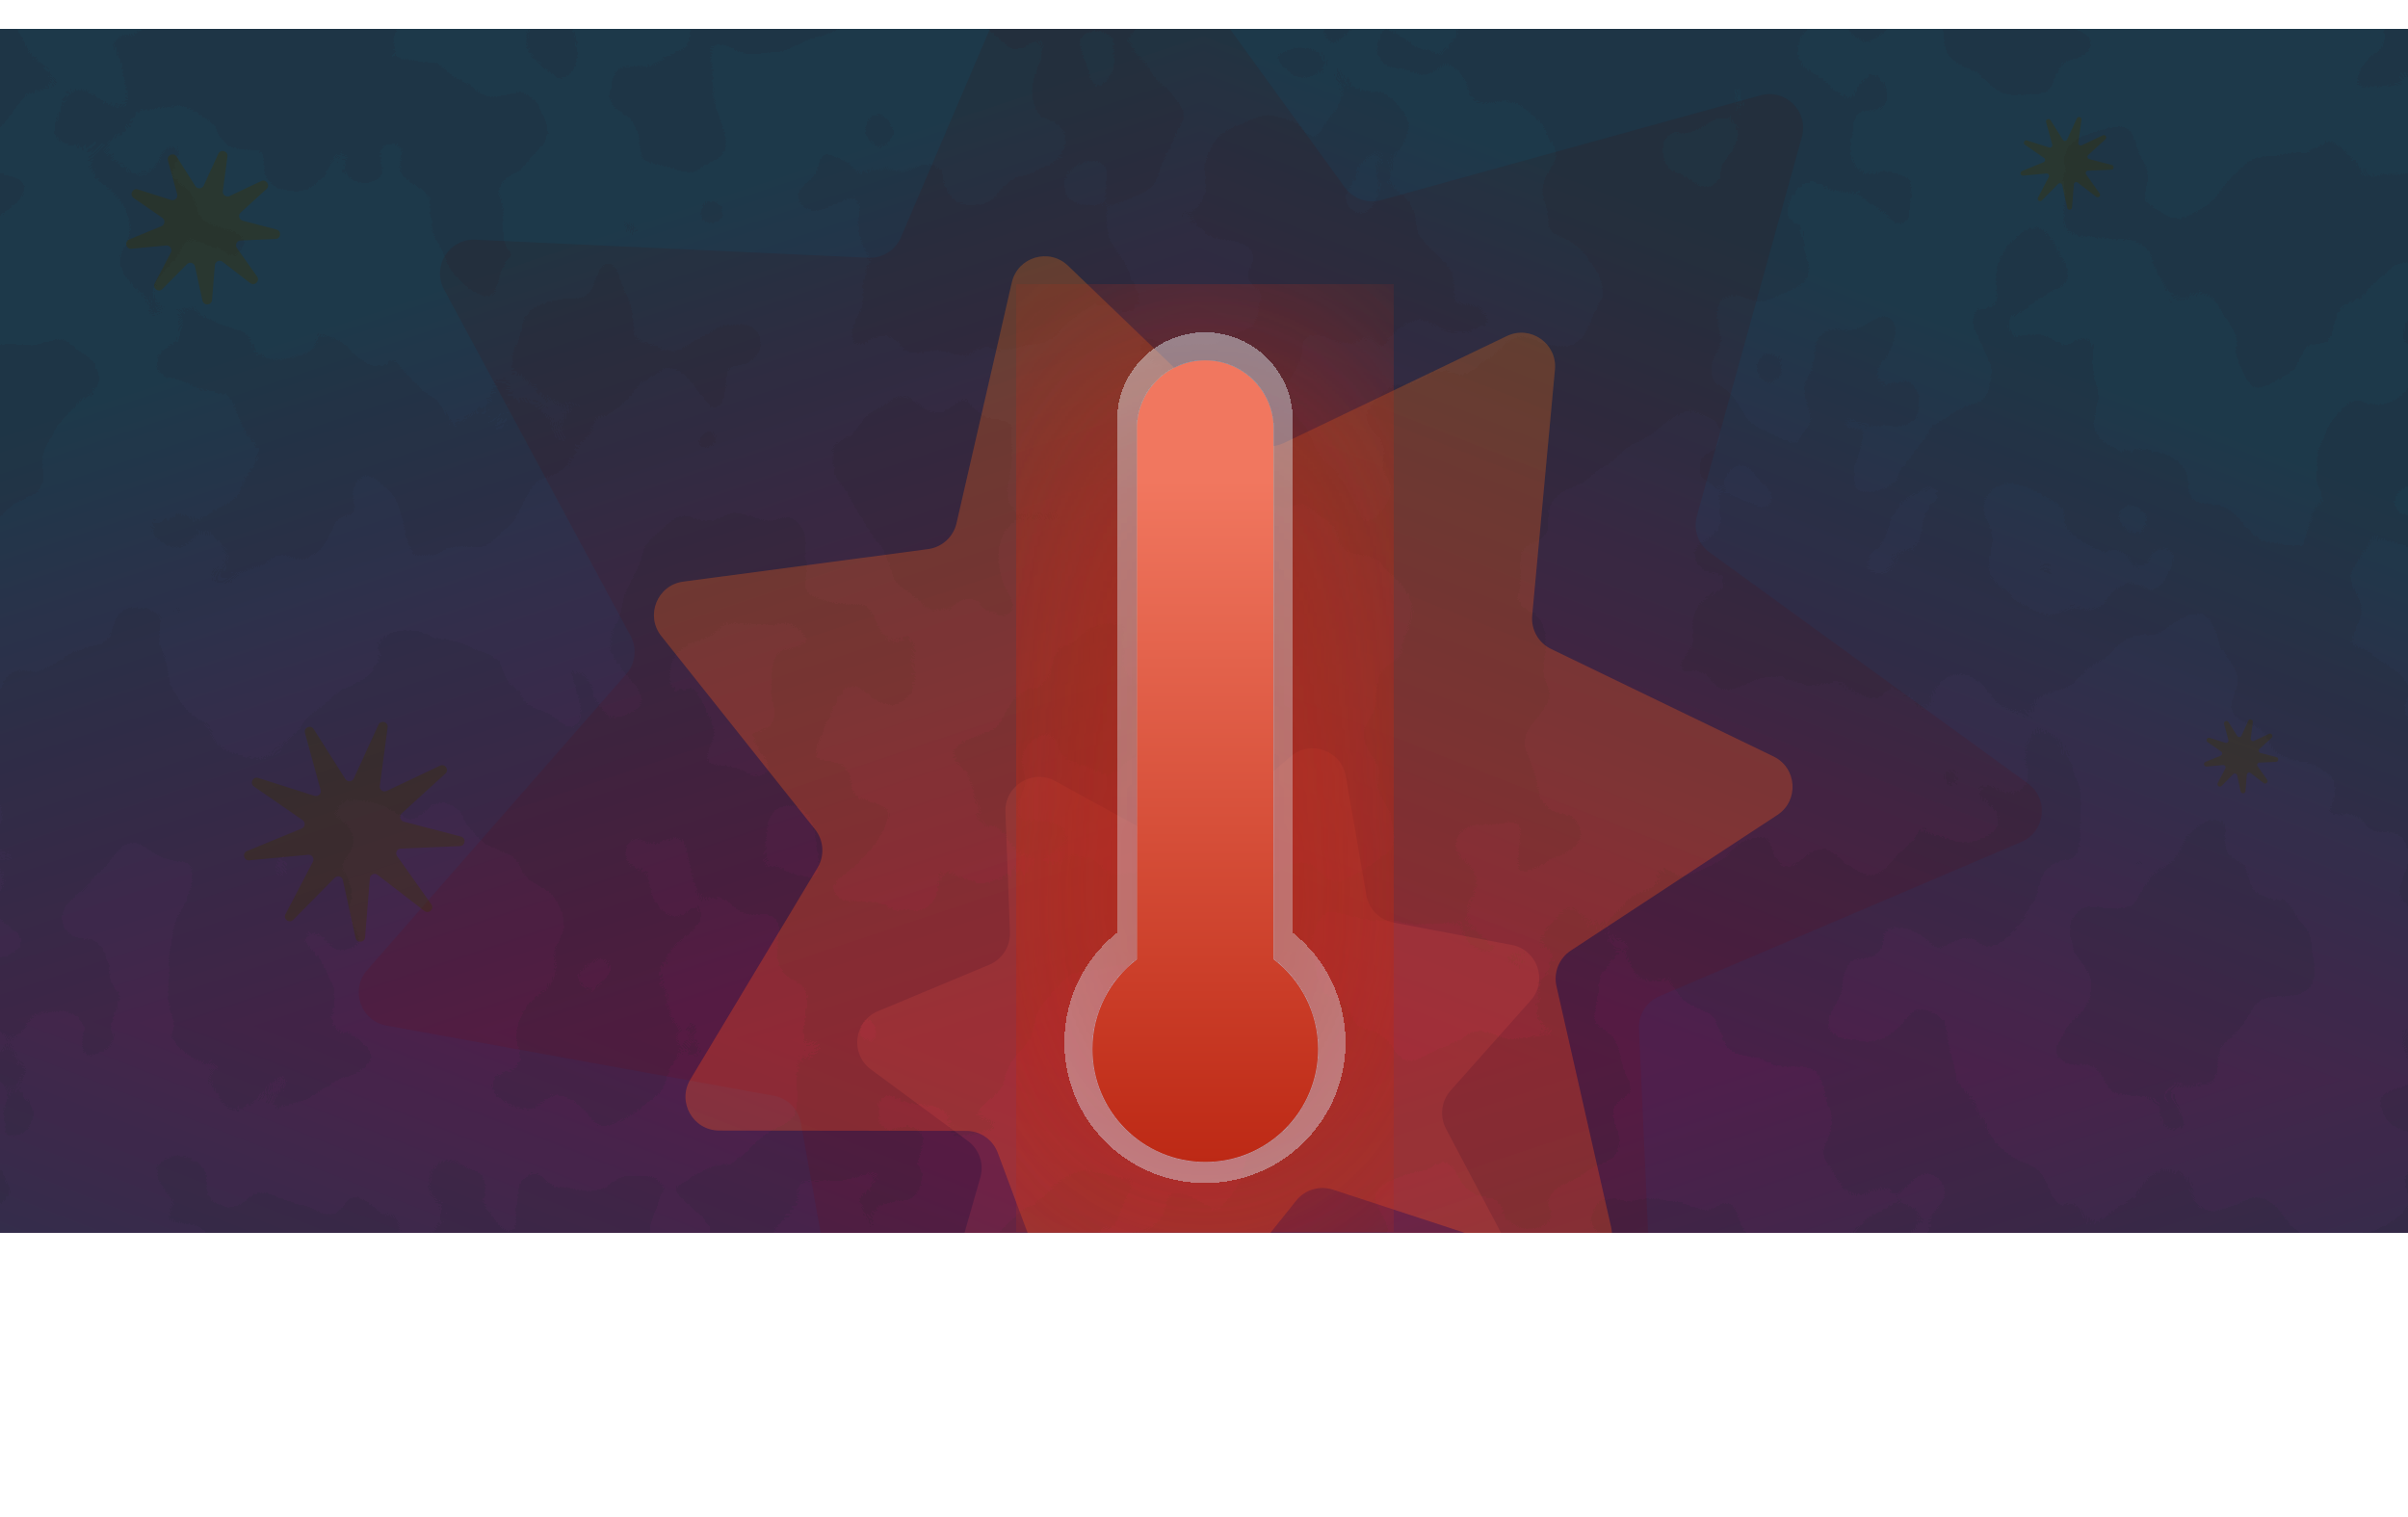
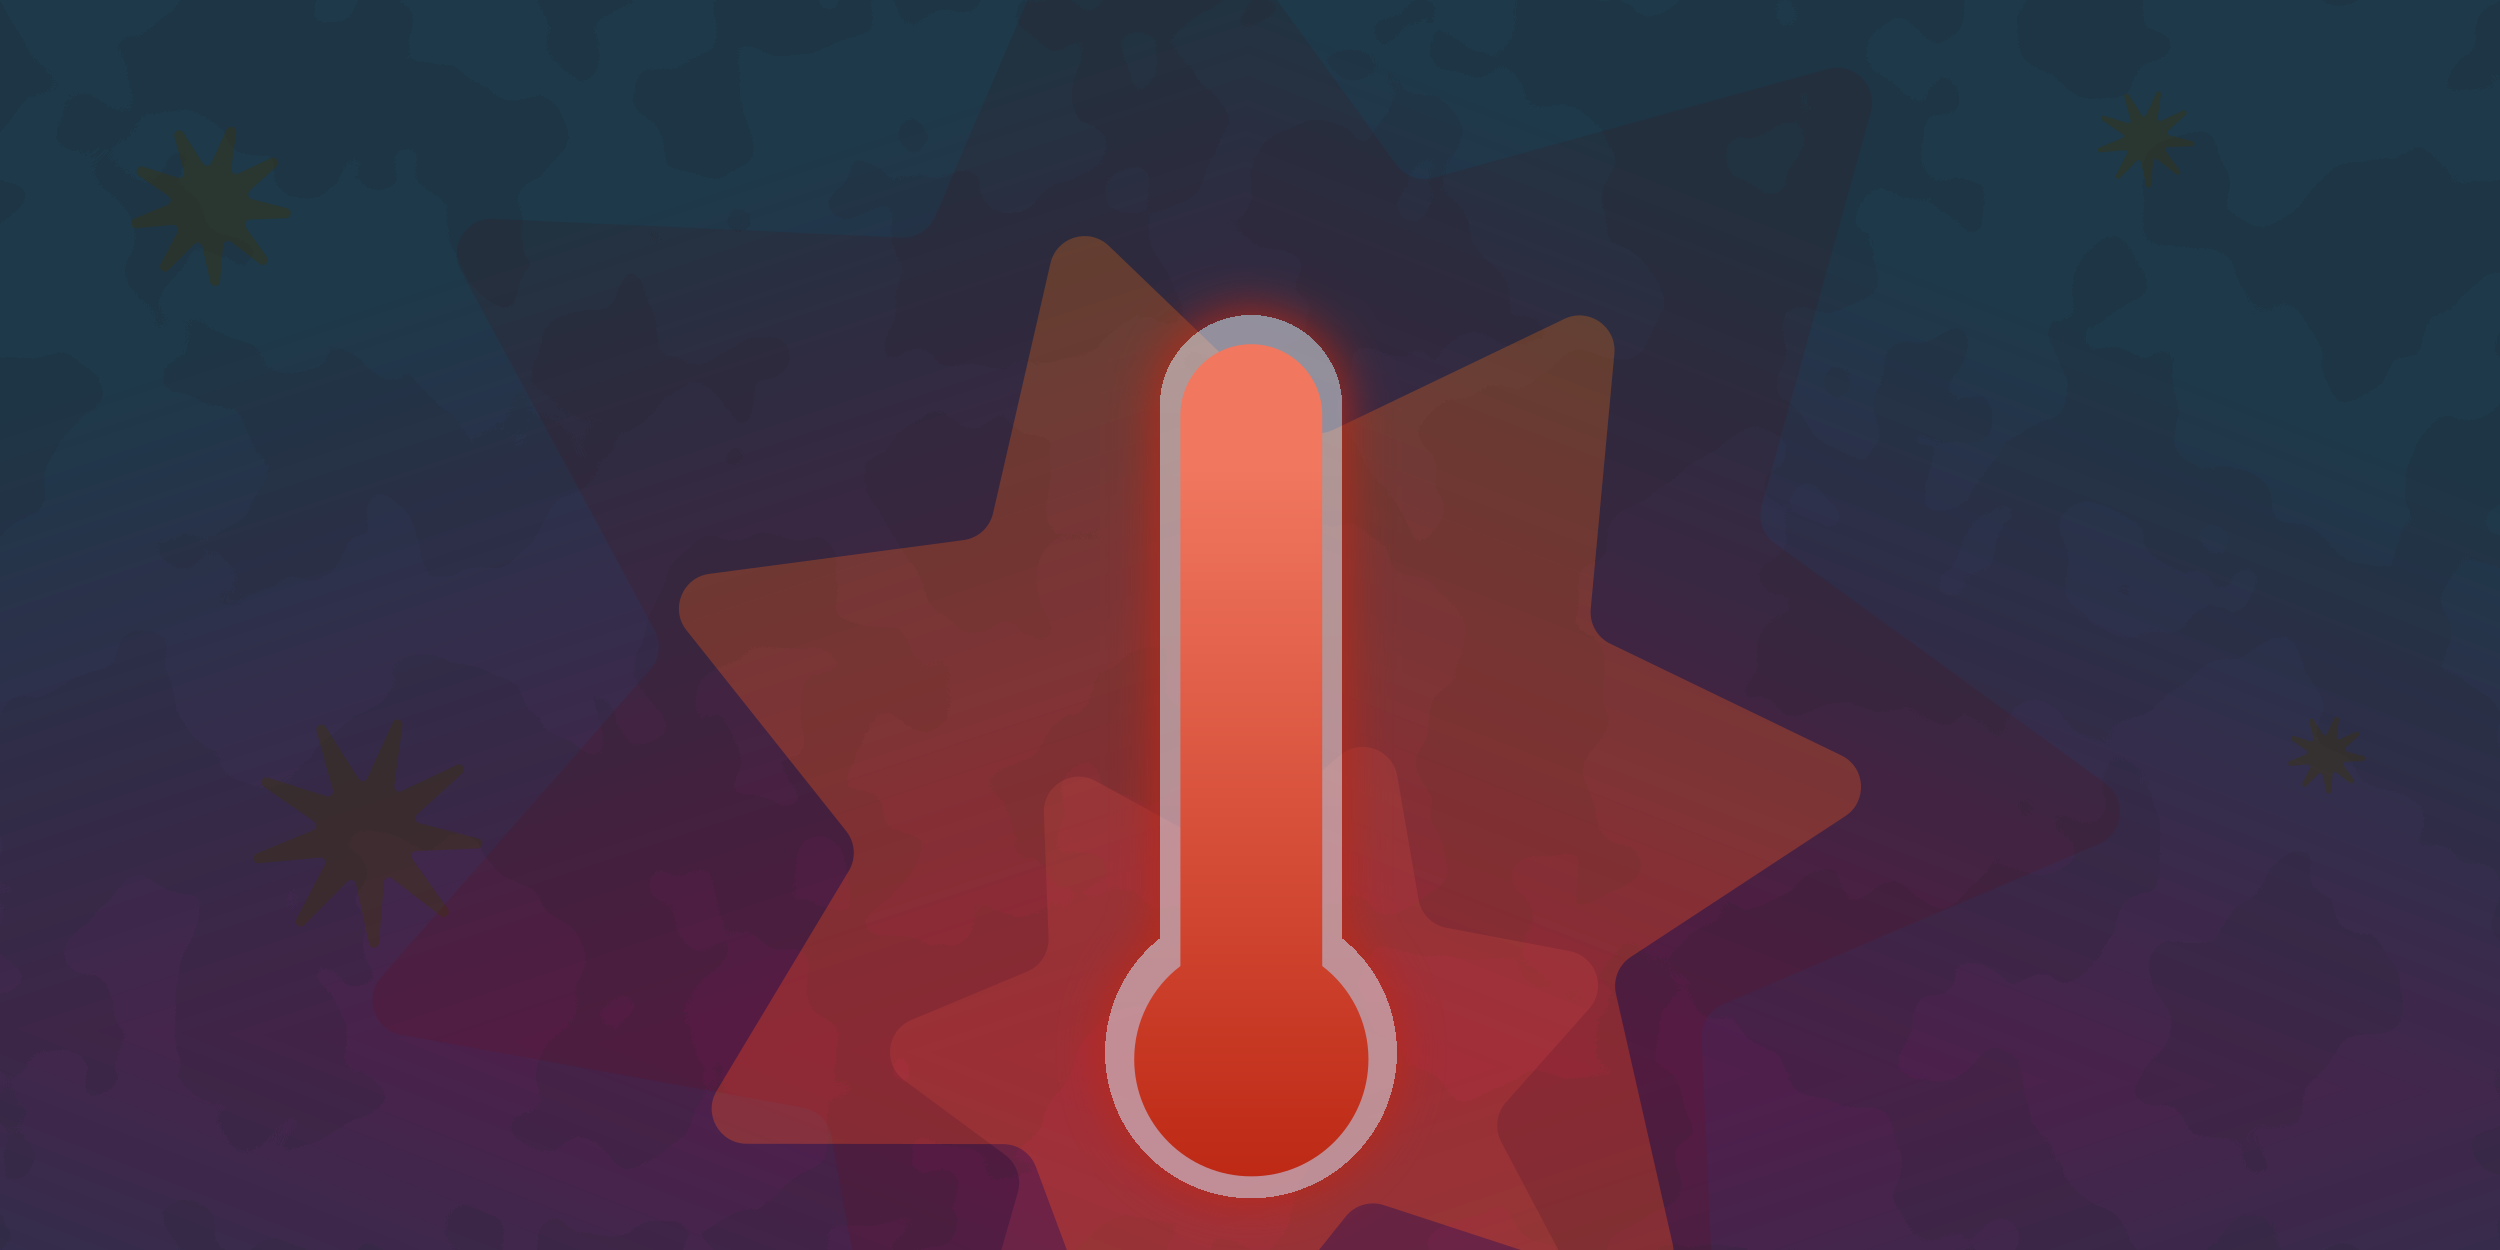
- <svg xmlns="http://www.w3.org/2000/svg" width="500" height="315" viewBox="0 0 500 315" fill="none">
+ <svg xmlns="http://www.w3.org/2000/svg" width="500" height="250" viewBox="0 0 500 250" fill="none">
  <g filter="url(#filter0_n_217_437)">
    <g clip-path="url(#paint0_diamond_217_437_clip_path)" data-figma-skip-parse="true">
-       <g transform="matrix(0.0055 -0.212 0.584071 0.0151528 244.5 218)">
+       <g transform="matrix(0.0055 -0.212 0.584071 0.0151528 244.5 212)">
        <rect x="0" y="0" width="1035.41" height="440.595" fill="url(#paint0_diamond_217_437)" opacity="1" shape-rendering="crispEdges" />
        <rect x="0" y="0" width="1035.41" height="440.595" transform="scale(1 -1)" fill="url(#paint0_diamond_217_437)" opacity="1" shape-rendering="crispEdges" />
        <rect x="0" y="0" width="1035.41" height="440.595" transform="scale(-1 1)" fill="url(#paint0_diamond_217_437)" opacity="1" shape-rendering="crispEdges" />
        <rect x="0" y="0" width="1035.41" height="440.595" transform="scale(-1)" fill="url(#paint0_diamond_217_437)" opacity="1" shape-rendering="crispEdges" />
      </g>
    </g>
-     <rect y="6" width="500" height="250" data-figma-gradient-fill="{&quot;type&quot;:&quot;GRADIENT_DIAMOND&quot;,&quot;stops&quot;:[{&quot;color&quot;:{&quot;r&quot;:0.39272224903106689,&quot;g&quot;:0.072684906423091888,&quot;b&quot;:0.28604313731193542,&quot;a&quot;:1.0},&quot;position&quot;:0.0},{&quot;color&quot;:{&quot;r&quot;:0.12000000476837158,&quot;g&quot;:0.21333332359790802,&quot;b&quot;:0.28000000119209290,&quot;a&quot;:1.0},&quot;position&quot;:1.0}],&quot;stopsVar&quot;:[{&quot;color&quot;:{&quot;r&quot;:0.39272224903106689,&quot;g&quot;:0.072684906423091888,&quot;b&quot;:0.28604313731193542,&quot;a&quot;:1.0},&quot;position&quot;:0.0},{&quot;color&quot;:{&quot;r&quot;:0.12000000476837158,&quot;g&quot;:0.21333332359790802,&quot;b&quot;:0.28000000119209290,&quot;a&quot;:1.0},&quot;position&quot;:1.0}],&quot;transform&quot;:{&quot;m00&quot;:11.000006675720215,&quot;m01&quot;:1168.14160156250,&quot;m02&quot;:-345.07083129882812,&quot;m10&quot;:-424.0,&quot;m11&quot;:30.305580139160156,&quot;m12&quot;:414.84722900390625},&quot;opacity&quot;:1.0,&quot;blendMode&quot;:&quot;NORMAL&quot;,&quot;visible&quot;:true}" />
+     <rect width="500" height="250" data-figma-gradient-fill="{&quot;type&quot;:&quot;GRADIENT_DIAMOND&quot;,&quot;stops&quot;:[{&quot;color&quot;:{&quot;r&quot;:0.39272224903106689,&quot;g&quot;:0.072684906423091888,&quot;b&quot;:0.28604313731193542,&quot;a&quot;:1.0},&quot;position&quot;:0.0},{&quot;color&quot;:{&quot;r&quot;:0.12000000476837158,&quot;g&quot;:0.21333332359790802,&quot;b&quot;:0.28000000119209290,&quot;a&quot;:1.0},&quot;position&quot;:1.0}],&quot;stopsVar&quot;:[{&quot;color&quot;:{&quot;r&quot;:0.39272224903106689,&quot;g&quot;:0.072684906423091888,&quot;b&quot;:0.28604313731193542,&quot;a&quot;:1.0},&quot;position&quot;:0.0},{&quot;color&quot;:{&quot;r&quot;:0.12000000476837158,&quot;g&quot;:0.21333332359790802,&quot;b&quot;:0.28000000119209290,&quot;a&quot;:1.0},&quot;position&quot;:1.0}],&quot;transform&quot;:{&quot;m00&quot;:11.000006675720215,&quot;m01&quot;:1168.14160156250,&quot;m02&quot;:-345.07083129882812,&quot;m10&quot;:-424.0,&quot;m11&quot;:30.305580139160156,&quot;m12&quot;:408.84722900390625},&quot;opacity&quot;:1.0,&quot;blendMode&quot;:&quot;NORMAL&quot;,&quot;visible&quot;:true}" />
  </g>
-   <path d="M210.093 58.651C211.31 53.35 217.844 51.403 221.766 55.171L258.752 90.71C260.858 92.733 263.998 93.237 266.631 91.974L312.875 69.779C317.778 67.426 323.375 71.32 322.874 76.735L318.148 127.812C317.88 130.719 319.444 133.488 322.073 134.759L368.258 157.076C373.155 159.443 373.6 166.246 369.054 169.23L326.175 197.382C323.734 198.984 322.545 201.934 323.19 204.781L334.537 254.805C334.629 255.208 334.684 255.607 334.706 256H304.151L276.787 247.033C274.012 246.124 270.964 247.033 269.141 249.313L263.794 256H213.367L207.176 239.377C206.156 236.641 203.545 234.824 200.625 234.82L149.331 234.752C143.892 234.745 140.539 228.809 143.34 224.147L169.759 180.18C171.263 177.677 171.055 174.502 169.237 172.217L137.309 132.071C133.923 127.814 136.474 121.491 141.865 120.774L192.712 114.017C195.607 113.632 197.959 111.49 198.612 108.645L210.093 58.651Z" fill="#F1A85F" style="mix-blend-mode:soft-light" />
-   <path d="M279.241 38.921C280.955 41.285 283.958 42.336 286.772 41.559L365.536 19.799C370.778 18.351 375.598 23.173 374.146 28.414L352.336 107.164C351.556 109.978 352.607 112.981 354.97 114.697L421.091 162.71C425.491 165.906 424.726 172.68 419.723 174.813L344.556 206.861C341.869 208.007 340.176 210.699 340.308 213.616L342.223 256H170.413L166.291 233.168C165.772 230.294 163.524 228.044 160.65 227.523L80.246 212.954C74.894 211.984 72.644 205.549 76.227 201.456L130.045 139.968C131.968 137.77 132.325 134.609 130.94 132.038L92.2 60.091C89.622 55.302 93.25 49.531 98.683 49.78L180.312 53.52C183.229 53.653 185.923 51.962 187.07 49.276L205.554 6H255.368L279.241 38.921Z" fill="#BD2915" fill-opacity="0.2" style="mix-blend-mode:soft-light" />
-   <path d="M267.987 157.086C272.11 153.538 278.527 155.841 279.452 161.201L283.71 185.871C284.207 188.748 286.437 191.016 289.307 191.558L313.905 196.212C319.249 197.223 321.449 203.675 317.836 207.74L301.203 226.451C299.263 228.633 298.882 231.791 300.246 234.373L311.678 256H200.273L203.56 244.482C204.361 241.674 203.334 238.663 200.984 236.929L180.841 222.064C176.465 218.835 177.282 212.066 182.302 209.971L205.405 200.331C208.1 199.206 209.814 196.526 209.705 193.608L208.769 168.591C208.565 163.156 214.366 159.575 219.133 162.193L241.076 174.246C243.636 175.652 246.799 175.322 249.013 173.417L267.987 157.086Z" fill="#BD2915" fill-opacity="0.2" style="mix-blend-mode:screen" />
+   <path d="M210.093 52.651C211.31 47.35 217.844 45.403 221.766 49.171L258.752 84.71C260.858 86.733 263.998 87.237 266.631 85.974L312.875 63.779C317.778 61.426 323.375 65.32 322.874 70.735L318.148 121.812C317.88 124.719 319.444 127.488 322.073 128.759L368.258 151.076C373.155 153.443 373.6 160.246 369.054 163.23L326.175 191.382C323.734 192.984 322.545 195.934 323.19 198.781L334.537 248.805C334.629 249.208 334.684 249.607 334.706 250H304.151L276.787 241.033C274.012 240.124 270.964 241.033 269.141 243.313L263.794 250H213.367L207.176 233.377C206.156 230.641 203.545 228.824 200.625 228.82L149.331 228.752C143.892 228.745 140.539 222.809 143.34 218.147L169.759 174.18C171.263 171.677 171.055 168.502 169.237 166.217L137.309 126.071C133.923 121.814 136.474 115.491 141.865 114.774L192.712 108.017C195.607 107.632 197.959 105.49 198.612 102.645L210.093 52.651Z" fill="#F1A85F" style="mix-blend-mode:soft-light" />
+   <path d="M279.241 32.921C280.955 35.285 283.958 36.336 286.772 35.559L365.536 13.799C370.778 12.351 375.598 17.173 374.146 22.414L352.336 101.164C351.556 103.978 352.607 106.981 354.97 108.697L421.091 156.71C425.491 159.906 424.726 166.68 419.723 168.813L344.556 200.861C341.869 202.007 340.176 204.699 340.308 207.616L342.223 250H170.413L166.291 227.168C165.772 224.294 163.524 222.044 160.65 221.523L80.246 206.954C74.894 205.984 72.644 199.549 76.227 195.456L130.045 133.968C131.968 131.77 132.325 128.609 130.94 126.038L92.2 54.091C89.622 49.302 93.25 43.531 98.683 43.78L180.312 47.52C183.229 47.653 185.923 45.962 187.07 43.276L205.554 0H255.368L279.241 32.921Z" fill="#BD2915" fill-opacity="0.2" style="mix-blend-mode:soft-light" />
+   <path d="M267.987 151.086C272.11 147.538 278.527 149.841 279.452 155.201L283.71 179.871C284.207 182.748 286.437 185.016 289.307 185.558L313.905 190.212C319.249 191.223 321.449 197.675 317.836 201.74L301.203 220.451C299.263 222.633 298.882 225.791 300.246 228.373L311.678 250H200.273L203.56 238.482C204.361 235.674 203.334 232.663 200.984 230.929L180.841 216.064C176.465 212.835 177.282 206.066 182.302 203.971L205.405 194.331C208.1 193.206 209.814 190.526 209.705 187.608L208.769 162.591C208.565 157.156 214.366 153.575 219.133 156.193L241.076 168.246C243.636 169.652 246.799 169.322 249.013 167.417L267.987 151.086Z" fill="#BD2915" fill-opacity="0.2" style="mix-blend-mode:screen" />
  <g filter="url(#filter1_d_217_437)">
-     <g filter="url(#filter2_d_217_437)">
-       <path d="M250.199 69C260.278 69 268.448 77.171 268.448 87.249V193.661C275.123 199.012 279.397 207.234 279.397 216.454C279.397 232.58 266.325 245.652 250.199 245.652C234.073 245.652 221 232.58 221 216.454C221 207.234 225.275 199.012 231.949 193.661V87.249C231.949 77.17 240.121 69 250.199 69Z" fill="url(#paint1_linear_217_437)" shape-rendering="crispEdges" />
-     </g>
-     <g filter="url(#filter3_d_217_437)">
-       <path d="M250.265 74.841C258.098 74.841 264.448 81.191 264.448 89.024V199.204C270.065 203.483 273.691 210.242 273.691 217.849C273.691 230.786 263.203 241.273 250.266 241.273C237.328 241.273 226.84 230.786 226.84 217.849C226.84 210.243 230.465 203.484 236.081 199.205V89.024C236.081 81.191 242.431 74.841 250.265 74.841Z" fill="url(#paint2_linear_217_437)" />
-     </g>
+     <path d="M250.199 63C260.278 63 268.448 71.171 268.448 81.249V187.661C275.123 193.012 279.397 201.234 279.397 210.454C279.397 226.58 266.325 239.652 250.199 239.652C234.073 239.652 221 226.58 221 210.454C221 201.234 225.275 193.012 231.949 187.661V81.249C231.949 71.17 240.121 63 250.199 63Z" fill="url(#paint1_linear_217_437)" shape-rendering="crispEdges" />
  </g>
-   <path d="M78.587 150.485C79.066 149.441 80.64 149.896 80.488 151.035L78.857 163.209C78.752 163.995 79.56 164.585 80.277 164.246L91.376 158.986C92.414 158.494 93.328 159.854 92.479 160.628L83.404 168.907C82.818 169.441 83.058 170.412 83.825 170.613L95.709 173.718C96.821 174.009 96.645 175.637 95.498 175.685L83.225 176.194C82.433 176.227 81.992 177.124 82.451 177.771L89.558 187.789C90.223 188.726 89.042 189.861 88.132 189.16L78.404 181.661C77.776 181.176 76.861 181.581 76.796 182.371L75.802 194.615C75.709 195.76 74.075 195.869 73.829 194.747L71.197 182.749C71.027 181.975 70.066 181.697 69.508 182.261L60.876 191C60.069 191.818 58.747 190.852 59.279 189.834L64.975 178.952C65.343 178.249 64.785 177.418 63.995 177.492L51.766 178.638C50.622 178.745 50.23 177.154 51.292 176.717L62.651 172.042C63.384 171.741 63.491 170.746 62.839 170.295L52.734 163.312C51.789 162.659 52.51 161.189 53.605 161.537L65.312 165.256C66.067 165.496 66.788 164.803 66.579 164.038L63.327 152.193C63.023 151.085 64.52 150.423 65.135 151.393L71.711 161.767C72.136 162.437 73.135 162.37 73.465 161.649L78.587 150.485ZM466.84 149.674C467.08 149.152 467.866 149.38 467.79 149.949L467.338 153.327C467.286 153.72 467.69 154.015 468.048 153.845L471.127 152.385C471.646 152.139 472.103 152.819 471.679 153.206L469.161 155.503C468.868 155.771 468.988 156.257 469.371 156.357L472.668 157.218C473.224 157.363 473.137 158.178 472.563 158.202L469.158 158.343C468.762 158.36 468.542 158.808 468.771 159.131L470.743 161.912C471.075 162.38 470.485 162.947 470.03 162.596L467.33 160.516C467.016 160.274 466.559 160.476 466.527 160.871L466.251 164.268C466.205 164.84 465.387 164.895 465.264 164.334L464.534 161.006C464.449 160.619 463.969 160.48 463.69 160.762L461.295 163.186C460.892 163.595 460.23 163.112 460.496 162.603L462.077 159.583C462.26 159.232 461.982 158.817 461.587 158.854L458.194 159.172C457.622 159.226 457.426 158.431 457.956 158.212L461.109 156.914C461.475 156.763 461.528 156.267 461.203 156.041L458.399 154.104C457.926 153.777 458.287 153.041 458.834 153.215L462.082 154.247C462.46 154.367 462.821 154.021 462.716 153.639L461.814 150.353C461.662 149.799 462.411 149.467 462.718 149.953L464.542 152.83C464.755 153.165 465.254 153.132 465.419 152.772L466.84 149.674ZM45.328 31.942C45.807 30.898 47.379 31.353 47.227 32.492L46.266 39.667C46.161 40.453 46.969 41.043 47.686 40.703L54.228 37.604C55.266 37.112 56.178 38.472 55.33 39.246L49.982 44.125C49.396 44.66 49.635 45.631 50.403 45.831L57.407 47.661C58.518 47.952 58.343 49.581 57.196 49.628L49.962 49.928C49.17 49.961 48.729 50.859 49.188 51.506L53.376 57.411C54.041 58.347 52.86 59.482 51.951 58.781L46.217 54.361C45.589 53.877 44.674 54.281 44.61 55.072L44.024 62.288C43.931 63.432 42.297 63.543 42.05 62.421L40.498 55.35C40.328 54.575 39.368 54.297 38.811 54.861L33.723 60.012C32.916 60.829 31.593 59.863 32.125 58.845L35.483 52.431C35.85 51.728 35.293 50.898 34.503 50.972L27.295 51.648C26.152 51.755 25.76 50.164 26.822 49.727L33.516 46.972C34.249 46.67 34.357 45.675 33.705 45.224L27.748 41.109C26.803 40.456 27.525 38.985 28.619 39.332L35.519 41.525C36.275 41.765 36.996 41.072 36.786 40.307L34.87 33.327C34.565 32.219 36.063 31.556 36.678 32.526L40.555 38.64C40.98 39.31 41.977 39.243 42.308 38.522L45.328 31.942ZM431.24 24.588C431.479 24.066 432.266 24.294 432.19 24.864L431.548 29.655C431.496 30.047 431.899 30.343 432.257 30.173L436.626 28.103C437.145 27.857 437.601 28.537 437.177 28.924L433.606 32.182C433.313 32.449 433.433 32.934 433.817 33.035L438.494 34.257C439.049 34.403 438.962 35.217 438.388 35.241L433.558 35.441C433.162 35.457 432.941 35.907 433.17 36.23L435.968 40.172C436.3 40.641 435.709 41.208 435.254 40.858L431.426 37.907C431.112 37.664 430.655 37.867 430.622 38.262L430.231 43.08C430.184 43.652 429.368 43.708 429.245 43.147L428.208 38.424C428.123 38.037 427.643 37.898 427.365 38.18L423.967 41.62C423.564 42.028 422.902 41.545 423.168 41.036L425.411 36.753C425.594 36.402 425.315 35.987 424.92 36.024L420.108 36.475C419.536 36.529 419.34 35.734 419.87 35.515L424.341 33.675C424.708 33.524 424.761 33.027 424.435 32.801L420.457 30.053C419.985 29.727 420.347 28.991 420.894 29.165L425.5 30.629C425.878 30.749 426.239 30.402 426.134 30.02L424.854 25.359C424.702 24.805 425.452 24.473 425.759 24.958L428.347 29.041C428.559 29.376 429.059 29.342 429.224 28.982L431.24 24.588Z" fill="#F1D85F" fill-opacity="0.35" style="mix-blend-mode:color" />
+   <path d="M250.265 68.841C258.098 68.841 264.448 75.191 264.448 83.024V193.204C270.065 197.483 273.691 204.242 273.691 211.849C273.691 224.786 263.203 235.273 250.266 235.273C237.328 235.273 226.84 224.786 226.84 211.849C226.84 204.243 230.465 197.484 236.081 193.205V83.024C236.081 75.191 242.431 68.841 250.265 68.841Z" fill="url(#paint2_linear_217_437)" />
+   <path d="M78.587 144.485C79.066 143.441 80.64 143.896 80.488 145.035L78.857 157.209C78.752 157.995 79.56 158.585 80.277 158.246L91.376 152.986C92.414 152.494 93.328 153.854 92.479 154.628L83.404 162.907C82.818 163.441 83.058 164.412 83.825 164.613L95.709 167.718C96.821 168.009 96.645 169.637 95.498 169.685L83.225 170.194C82.433 170.227 81.992 171.124 82.451 171.771L89.558 181.789C90.223 182.726 89.042 183.861 88.132 183.16L78.404 175.661C77.776 175.176 76.861 175.581 76.796 176.371L75.802 188.615C75.709 189.76 74.075 189.869 73.829 188.747L71.197 176.749C71.027 175.975 70.066 175.697 69.508 176.261L60.876 185C60.069 185.818 58.747 184.852 59.279 183.834L64.975 172.952C65.343 172.249 64.785 171.418 63.995 171.492L51.766 172.638C50.622 172.745 50.23 171.154 51.292 170.717L62.651 166.042C63.384 165.741 63.491 164.746 62.839 164.295L52.734 157.312C51.789 156.659 52.51 155.189 53.605 155.537L65.312 159.256C66.067 159.496 66.788 158.803 66.579 158.038L63.327 146.193C63.023 145.085 64.52 144.423 65.135 145.393L71.711 155.767C72.136 156.437 73.135 156.37 73.465 155.649L78.587 144.485ZM466.84 143.674C467.08 143.152 467.866 143.38 467.79 143.949L467.338 147.327C467.286 147.72 467.69 148.015 468.048 147.845L471.127 146.385C471.646 146.139 472.103 146.819 471.679 147.206L469.161 149.503C468.868 149.771 468.988 150.257 469.371 150.357L472.668 151.218C473.224 151.363 473.137 152.178 472.563 152.202L469.158 152.343C468.762 152.36 468.542 152.808 468.771 153.131L470.743 155.912C471.075 156.38 470.485 156.947 470.03 156.596L467.33 154.516C467.016 154.274 466.559 154.476 466.527 154.871L466.251 158.268C466.205 158.84 465.387 158.895 465.264 158.334L464.534 155.006C464.449 154.619 463.969 154.48 463.69 154.762L461.295 157.186C460.892 157.595 460.23 157.112 460.496 156.603L462.077 153.583C462.26 153.232 461.982 152.817 461.587 152.854L458.194 153.172C457.622 153.226 457.426 152.431 457.956 152.212L461.109 150.914C461.475 150.763 461.528 150.267 461.203 150.041L458.399 148.104C457.926 147.777 458.287 147.041 458.834 147.215L462.082 148.247C462.46 148.367 462.821 148.021 462.716 147.639L461.814 144.353C461.662 143.799 462.411 143.467 462.718 143.953L464.542 146.83C464.755 147.165 465.254 147.132 465.419 146.772L466.84 143.674ZM45.328 25.942C45.807 24.898 47.379 25.353 47.227 26.492L46.266 33.667C46.161 34.453 46.969 35.043 47.686 34.703L54.228 31.604C55.266 31.112 56.178 32.472 55.33 33.246L49.982 38.125C49.396 38.66 49.635 39.631 50.403 39.831L57.407 41.661C58.518 41.952 58.343 43.581 57.196 43.628L49.962 43.928C49.17 43.961 48.729 44.859 49.188 45.506L53.376 51.411C54.041 52.347 52.86 53.482 51.951 52.781L46.217 48.361C45.589 47.877 44.674 48.281 44.61 49.072L44.024 56.288C43.931 57.432 42.297 57.543 42.05 56.421L40.498 49.35C40.328 48.575 39.368 48.297 38.811 48.861L33.723 54.012C32.916 54.829 31.593 53.863 32.125 52.845L35.483 46.431C35.85 45.728 35.293 44.898 34.503 44.972L27.295 45.648C26.152 45.755 25.76 44.164 26.822 43.727L33.516 40.972C34.249 40.67 34.357 39.675 33.705 39.224L27.748 35.109C26.803 34.456 27.525 32.985 28.619 33.332L35.519 35.525C36.275 35.765 36.996 35.072 36.786 34.307L34.87 27.327C34.565 26.219 36.063 25.556 36.678 26.526L40.555 32.64C40.98 33.31 41.977 33.243 42.308 32.522L45.328 25.942ZM431.24 18.588C431.479 18.066 432.266 18.294 432.19 18.864L431.548 23.655C431.496 24.047 431.899 24.343 432.257 24.173L436.626 22.103C437.145 21.857 437.601 22.537 437.177 22.924L433.606 26.182C433.313 26.449 433.433 26.934 433.817 27.035L438.494 28.257C439.049 28.402 438.962 29.216 438.388 29.241L433.558 29.441C433.162 29.457 432.941 29.907 433.17 30.23L435.968 34.172C436.3 34.641 435.709 35.208 435.254 34.858L431.426 31.907C431.112 31.665 430.655 31.867 430.622 32.262L430.231 37.08C430.184 37.652 429.368 37.708 429.245 37.147L428.208 32.424C428.123 32.037 427.643 31.898 427.365 32.18L423.967 35.62C423.564 36.028 422.902 35.545 423.168 35.036L425.411 30.753C425.594 30.402 425.315 29.987 424.92 30.024L420.108 30.475C419.536 30.529 419.34 29.734 419.87 29.515L424.341 27.675C424.708 27.524 424.761 27.027 424.435 26.801L420.457 24.053C419.985 23.727 420.347 22.991 420.894 23.165L425.5 24.629C425.878 24.749 426.239 24.402 426.134 24.02L424.854 19.359C424.702 18.805 425.452 18.473 425.759 18.958L428.347 23.041C428.559 23.376 429.059 23.342 429.224 22.982L431.24 18.588Z" fill="#F1D85F" fill-opacity="0.35" style="mix-blend-mode:color" />
  <defs>
-     <filter id="filter0_n_217_437" x="0" y="6" width="500" height="250" filterUnits="userSpaceOnUse" color-interpolation-filters="sRGB">
+     <filter id="filter0_n_217_437" x="0" y="0" width="500" height="250" filterUnits="userSpaceOnUse" color-interpolation-filters="sRGB">
      <feFlood flood-opacity="0" result="BackgroundImageFix" />
      <feBlend mode="normal" in="SourceGraphic" in2="BackgroundImageFix" result="shape" />
      <feTurbulence type="fractalNoise" baseFrequency="0.028 0.028" stitchTiles="stitch" numOctaves="3" result="noise" seed="3347" />
      <feColorMatrix in="noise" type="luminanceToAlpha" result="alphaNoise" />
      <feComponentTransfer in="alphaNoise" result="coloredNoise1">
        <feFuncA type="discrete" tableValues="1 1 1 1 1 1 1 1 1 1 1 1 1 1 1 1 1 1 1 1 1 1 1 1 1 1 1 1 1 1 1 1 1 1 1 1 1 1 1 1 1 1 1 1 1 1 1 1 1 1 0 0 0 0 0 0 0 0 0 0 0 0 0 0 0 0 0 0 0 0 0 0 0 0 0 0 0 0 0 0 0 0 0 0 0 0 0 0 0 0 0 0 0 0 0 0 0 0 0 0 " />
      </feComponentTransfer>
      <feComposite operator="in" in2="shape" in="coloredNoise1" result="noise1Clipped" />
      <feComponentTransfer in="alphaNoise" result="coloredNoise2">
        <feFuncA type="discrete" tableValues="0 0 0 0 0 0 0 0 0 0 0 0 0 0 0 0 0 0 0 0 0 0 0 0 0 0 0 0 0 0 0 0 0 0 0 0 0 0 0 0 0 0 0 0 0 0 0 0 0 0 1 1 1 1 1 1 1 1 1 1 1 1 1 1 1 1 1 1 1 1 1 1 1 1 1 1 1 1 1 1 1 1 1 1 1 1 1 1 1 1 1 1 1 1 1 1 1 1 1 1 " />
      </feComponentTransfer>
      <feComposite operator="in" in2="shape" in="coloredNoise2" result="noise2Clipped" />
      <feFlood flood-color="rgba(31, 54, 71, 0.25)" result="color1Flood" />
      <feComposite operator="in" in2="noise1Clipped" in="color1Flood" result="color1" />
      <feFlood flood-color="rgba(19, 80, 100, 0.1)" result="color2Flood" />
      <feComposite operator="in" in2="noise2Clipped" in="color2Flood" result="color2" />
      <feMerge result="effect1_noise_217_437">
        <feMergeNode in="shape" />
        <feMergeNode in="color1" />
        <feMergeNode in="color2" />
      </feMerge>
    </filter>
    <clipPath id="paint0_diamond_217_437_clip_path">
-       <rect y="6" width="500" height="250" />
+       <rect width="500" height="250" />
    </clipPath>
-     <filter id="filter1_d_217_437" x="211" y="59" width="78.397" height="196.652" filterUnits="userSpaceOnUse" color-interpolation-filters="sRGB">
+     <filter id="filter1_d_217_437" x="211" y="53" width="78.397" height="196.652" filterUnits="userSpaceOnUse" color-interpolation-filters="sRGB">
      <feFlood flood-opacity="0" result="BackgroundImageFix" />
      <feColorMatrix in="SourceAlpha" type="matrix" values="0 0 0 0 0 0 0 0 0 0 0 0 0 0 0 0 0 0 127 0" result="hardAlpha" />
      <feOffset />
      <feGaussianBlur stdDeviation="5" />
-       <feComposite in2="hardAlpha" operator="out" />
-       <feColorMatrix type="matrix" values="0 0 0 0 0 0 0 0 0 0 0 0 0 0 0 0 0 0 0.25 0" />
-       <feBlend mode="normal" in2="BackgroundImageFix" result="effect1_dropShadow_217_437" />
-       <feBlend mode="normal" in="SourceGraphic" in2="effect1_dropShadow_217_437" result="shape" />
-     </filter>
-     <filter id="filter2_d_217_437" x="152" y="0" width="196.397" height="314.652" filterUnits="userSpaceOnUse" color-interpolation-filters="sRGB">
-       <feFlood flood-opacity="0" result="BackgroundImageFix" />
-       <feColorMatrix in="SourceAlpha" type="matrix" values="0 0 0 0 0 0 0 0 0 0 0 0 0 0 0 0 0 0 127 0" result="hardAlpha" />
-       <feOffset />
-       <feGaussianBlur stdDeviation="34.5" />
-       <feComposite in2="hardAlpha" operator="out" />
-       <feColorMatrix type="matrix" values="0 0 0 0 0.741 0 0 0 0 0.161 0 0 0 0 0.082 0 0 0 1 0" />
-       <feBlend mode="normal" in2="BackgroundImageFix" result="effect1_dropShadow_217_437" />
-       <feBlend mode="normal" in="SourceGraphic" in2="effect1_dropShadow_217_437" result="shape" />
-     </filter>
-     <filter id="filter3_d_217_437" x="157.84" y="5.841" width="184.852" height="304.433" filterUnits="userSpaceOnUse" color-interpolation-filters="sRGB">
-       <feFlood flood-opacity="0" result="BackgroundImageFix" />
-       <feColorMatrix in="SourceAlpha" type="matrix" values="0 0 0 0 0 0 0 0 0 0 0 0 0 0 0 0 0 0 127 0" result="hardAlpha" />
-       <feOffset />
-       <feGaussianBlur stdDeviation="34.5" />
      <feComposite in2="hardAlpha" operator="out" />
      <feColorMatrix type="matrix" values="0 0 0 0 0.741 0 0 0 0 0.161 0 0 0 0 0.082 0 0 0 1 0" />
      <feBlend mode="normal" in2="BackgroundImageFix" result="effect1_dropShadow_217_437" />
      <feBlend mode="normal" in="SourceGraphic" in2="effect1_dropShadow_217_437" result="shape" />
    </filter>
    <linearGradient id="paint0_diamond_217_437" x1="0" y1="0" x2="500" y2="500" gradientUnits="userSpaceOnUse">
      <stop stop-color="#641349" />
      <stop offset="1" stop-color="#1F3647" />
    </linearGradient>
-     <linearGradient id="paint1_linear_217_437" x1="250.199" y1="69" x2="250.199" y2="245.652" gradientUnits="userSpaceOnUse">
+     <linearGradient id="paint1_linear_217_437" x1="250.199" y1="63" x2="250.199" y2="239.652" gradientUnits="userSpaceOnUse">
      <stop stop-color="#F3F7F9" stop-opacity="0.5" />
      <stop offset="1" stop-color="#E1ECF3" stop-opacity="0.5" />
    </linearGradient>
-     <linearGradient id="paint2_linear_217_437" x1="250.266" y1="99.548" x2="250.266" y2="241.273" gradientUnits="userSpaceOnUse">
+     <linearGradient id="paint2_linear_217_437" x1="250.266" y1="93.548" x2="250.266" y2="235.273" gradientUnits="userSpaceOnUse">
      <stop stop-color="#F1775F" />
      <stop offset="1" stop-color="#BD2915" />
    </linearGradient>
  </defs>
</svg>
